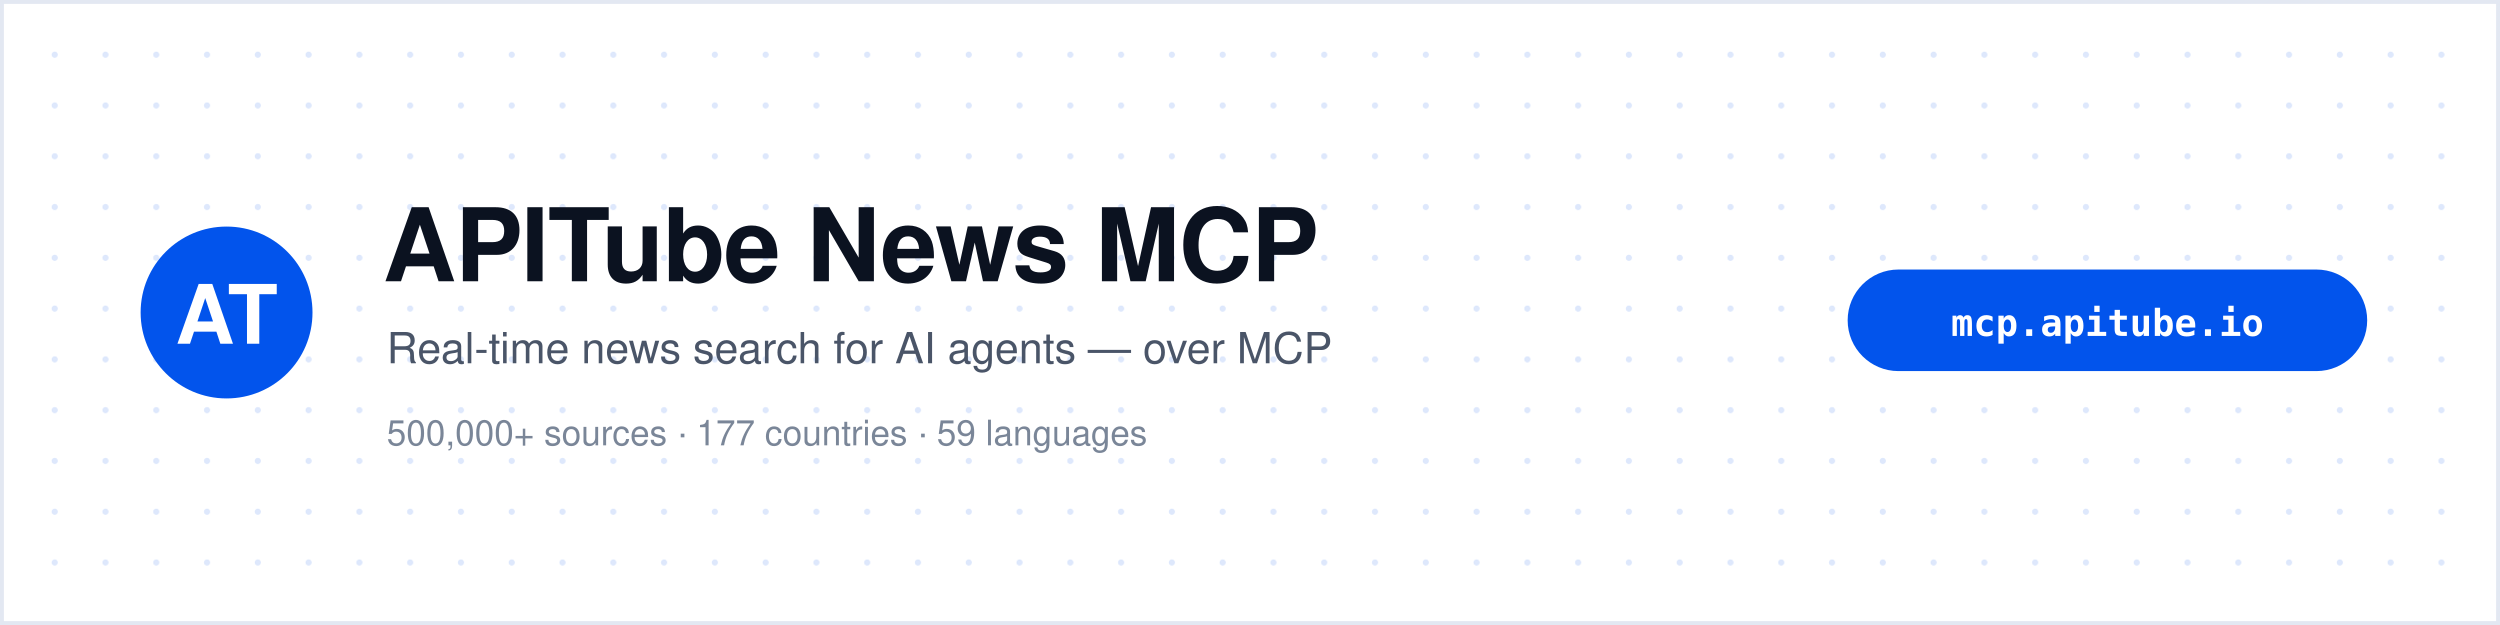
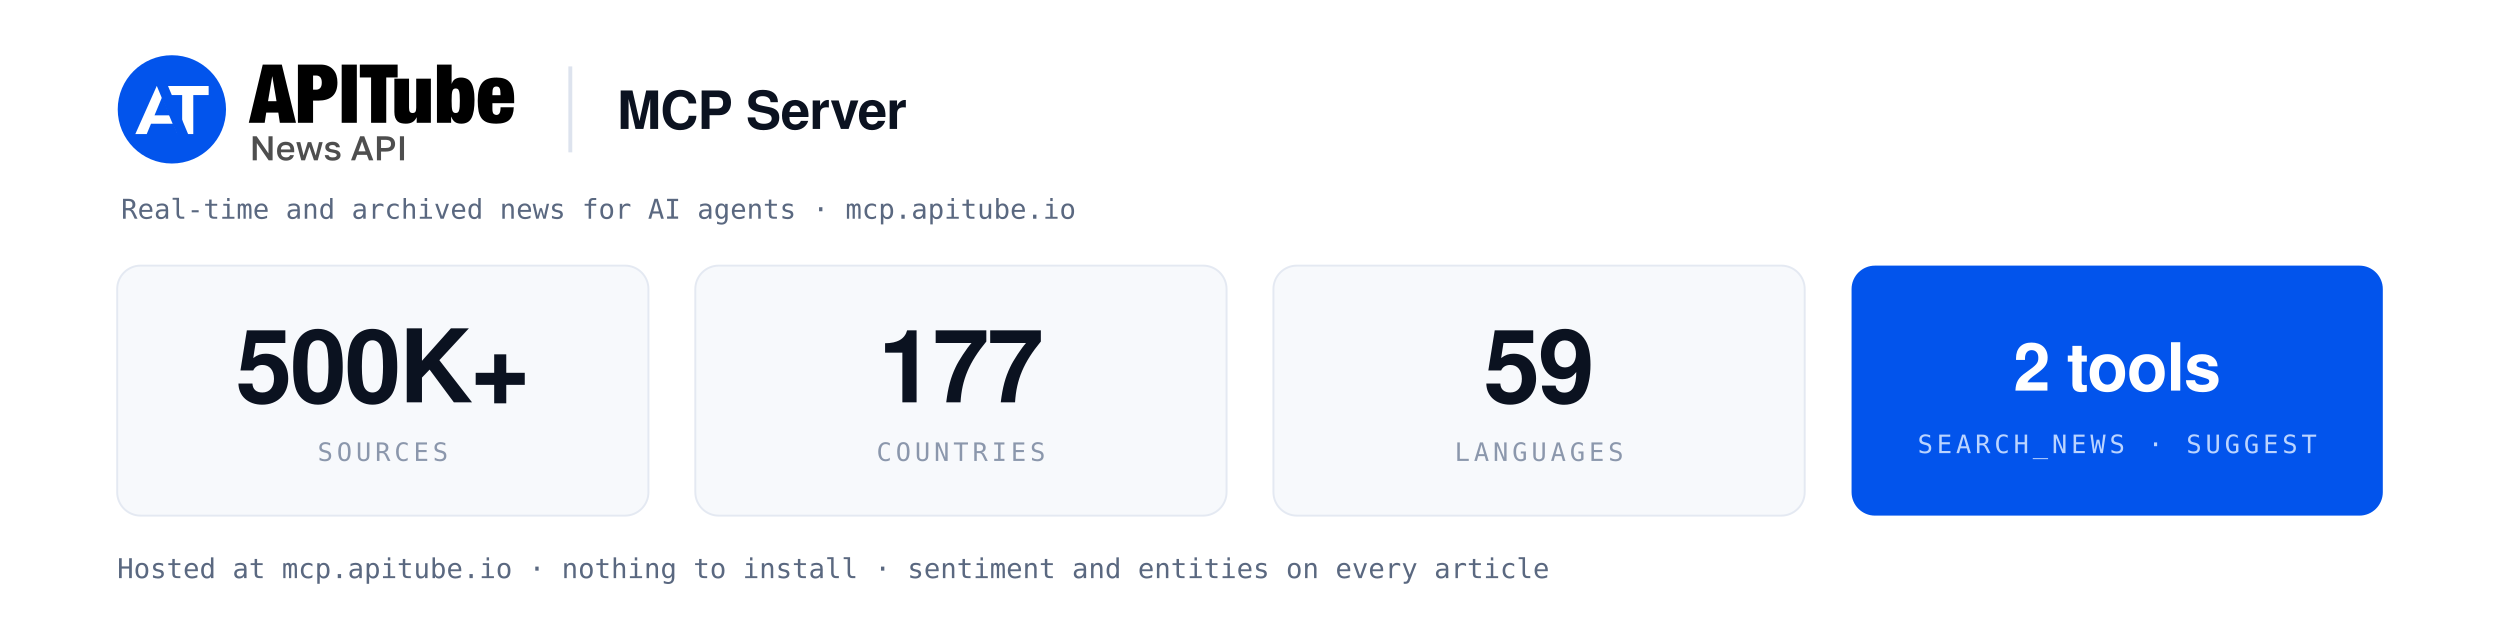
- <svg xmlns="http://www.w3.org/2000/svg" width="1280" height="320" viewBox="0 0 1280 320" role="img" aria-label="APITube News MCP — real-time news search for AI agents">
-   <defs>
-     <pattern id="dots" width="26" height="26" patternUnits="userSpaceOnUse">
-       <circle cx="2" cy="2" r="1.6" fill="#0254EC" fill-opacity="0.13" />
-     </pattern>
-   </defs>
+ <svg xmlns="http://www.w3.org/2000/svg" width="1280" height="320" viewBox="0 0 1280 320" role="img" aria-label="APITube News MCP — 500,000+ sources, 177 countries, 59 languages, 2 tools">
+   <style>
+     .s { font-family: "Helvetica Neue", Helvetica, Arial, sans-serif; }
+     .m { font-family: ui-monospace, SFMono-Regular, Menlo, Consolas, monospace; }
+   </style>
  <rect width="1280" height="320" fill="#FFFFFF" />
-   <rect x="24" y="24" width="1232" height="272" fill="url(#dots)" />
-   <rect x="1" y="1" width="1278" height="318" fill="none" stroke="#E3E8F2" stroke-width="2" />
-   <g transform="translate(72 116)">
-     <circle cx="44" cy="44" r="44" fill="#0254EC" />
-     <text x="44" y="60" text-anchor="middle" font-family="Helvetica Neue, Helvetica, Arial, sans-serif" font-size="42" font-weight="700" fill="#FFFFFF">AT</text>
+   <g transform="translate(60 28) scale(0.2745)">
+     <g clip-path="url(#clip0_37_87)">
+       <path d="M289.104 40.664L281.352 86.72H297.16L289.408 40.664H289.104ZM307.04 18.472L333.488 127H303.392L300.504 108H278.008L275.12 127H245.48L271.472 18.472H307.04ZM365.357 65.288H370.677C374.224 65.288 376.909 64.224 378.733 62.096C380.658 59.968 381.621 56.624 381.621 52.064C381.621 43.248 377.973 38.84 370.677 38.84H365.357V65.288ZM337.085 18.472H379.493C384.864 18.472 389.525 19.333 393.477 21.056C397.429 22.779 400.672 25.16 403.205 28.2C405.84 31.139 407.765 34.635 408.981 38.688C410.197 42.741 410.805 47.149 410.805 51.912C410.805 63.16 407.765 71.621 401.685 77.296C395.706 82.869 386.89 85.656 375.237 85.656H365.357V127H337.085V18.472ZM418.726 18.472H446.998V127H418.726V18.472ZM473.562 42.488H452.586V18.472H523.114V42.488H501.834V127H473.562V42.488ZM516.988 44.768H544.348V99.032C544.348 102.477 544.854 104.96 545.868 106.48C546.881 108 548.604 108.76 551.036 108.76C553.468 108.76 555.19 108 556.204 106.48C557.217 104.96 557.724 102.477 557.724 99.032V44.768H585.084V127H558.636V116.968H558.332C554.886 124.771 548.249 128.672 538.42 128.672C535.38 128.672 532.542 128.368 529.908 127.76C527.374 127.253 525.145 126.189 523.22 124.568C521.294 122.845 519.774 120.565 518.66 117.728C517.545 114.789 516.988 111.141 516.988 106.784V44.768ZM623.772 85.96C623.772 90.317 623.874 93.965 624.076 96.904C624.279 99.843 624.634 102.224 625.14 104.048C625.748 105.771 626.559 106.987 627.572 107.696C628.586 108.405 629.852 108.76 631.372 108.76C632.994 108.76 634.311 108.405 635.324 107.696C636.338 106.987 637.098 105.771 637.604 104.048C638.212 102.224 638.618 99.843 638.82 96.904C639.023 93.965 639.124 90.317 639.124 85.96C639.124 81.501 639.023 77.803 638.82 74.864C638.618 71.925 638.212 69.595 637.604 67.872C637.098 66.048 636.338 64.781 635.324 64.072C634.311 63.363 632.994 63.008 631.372 63.008C629.852 63.008 628.586 63.363 627.572 64.072C626.559 64.781 625.748 66.048 625.14 67.872C624.634 69.595 624.279 71.925 624.076 74.864C623.874 77.803 623.772 81.501 623.772 85.96ZM596.412 18.472H623.772V54.04H624.076C625.495 49.784 627.724 46.845 630.764 45.224C633.906 43.501 637.402 42.64 641.252 42.64C645.204 42.64 648.751 43.349 651.892 44.768C655.034 46.085 657.668 48.365 659.796 51.608C661.924 54.749 663.546 59.005 664.66 64.376C665.876 69.645 666.484 76.232 666.484 84.136C666.484 99.437 664.66 110.685 661.012 117.88C657.364 125.075 650.98 128.672 641.86 128.672C636.996 128.672 633.095 127.659 630.156 125.632C627.218 123.605 624.887 120.312 623.164 115.752H622.86V127H596.412V18.472ZM714.901 71.976C714.901 67.619 714.344 64.427 713.229 62.4C712.216 60.373 710.24 59.36 707.301 59.36C704.464 59.36 702.488 60.373 701.373 62.4C700.36 64.427 699.853 67.619 699.853 71.976V75.624H714.901V71.976ZM699.853 90.52V101.312C699.853 105.771 700.613 108.76 702.133 110.28C703.653 111.699 705.376 112.408 707.301 112.408C709.733 112.408 711.608 111.445 712.925 109.52C714.344 107.493 715.053 103.693 715.053 98.12H739.677C739.474 108.253 736.89 115.904 731.925 121.072C726.96 126.139 718.802 128.672 707.453 128.672C700.866 128.672 695.344 127.963 690.885 126.544C686.426 125.024 682.829 122.592 680.093 119.248C677.357 115.803 675.381 111.344 674.165 105.872C673.05 100.4 672.493 93.763 672.493 85.96C672.493 78.056 673.152 71.368 674.469 65.896C675.786 60.424 677.864 55.965 680.701 52.52C683.538 49.075 687.136 46.592 691.493 45.072C695.952 43.451 701.272 42.64 707.453 42.64C712.925 42.64 717.688 43.299 721.741 44.616C725.896 45.933 729.341 48.163 732.077 51.304C734.914 54.344 736.992 58.397 738.309 63.464C739.728 68.429 740.437 74.661 740.437 82.16V90.52H699.853Z" fill="black" />
+       <circle cx="102" cy="102" r="101" fill="#0254EC" />
+       <mask id="mask0_37_87" style="mask-type:alpha" maskUnits="userSpaceOnUse" x="92" y="58" width="79" height="90">
+         <path d="M121.184 148V75.296H92.512V58.4H170.592V75.296H141.92V148H121.184Z" fill="white" />
+       </mask>
+       <g mask="url(#mask0_37_87)">
+         <rect x="94.808" y="58.444" width="74" height="104" transform="rotate(-22.6728 94.8076 58.4437)" fill="white" />
+       </g>
+       <mask id="mask1_37_87" style="mask-type:alpha" maskUnits="userSpaceOnUse" x="33" y="58" width="102" height="90">
+         <path d="M33.848 148L73.784 58.4H94.264L134.328 148H112.568L79.8 68.896H87.992L55.096 148H33.848ZM53.816 128.8L59.32 113.056H105.4L111.032 128.8H53.816Z" fill="black" />
+       </mask>
+       <g mask="url(#mask1_37_87)">
+         <rect x="2.795" y="77.844" width="73.117" height="126" transform="rotate(-22.7254 2.79492 77.8444)" fill="white" />
+       </g>
+       <path d="M252.76 152.2H260.184L282.2 184.2V152.2H289.88V197H282.456L260.44 165V197H252.76V152.2ZM314.825 197.704C312.564 197.704 310.43 197.363 308.425 196.68C306.42 195.955 304.649 194.888 303.113 193.48C301.62 192.029 300.425 190.216 299.529 188.04C298.633 185.864 298.185 183.304 298.185 180.36V179.08C298.185 176.264 298.612 173.811 299.465 171.72C300.318 169.629 301.47 167.901 302.921 166.536C304.414 165.128 306.121 164.083 308.041 163.4C309.961 162.717 312.009 162.376 314.185 162.376C319.348 162.376 323.294 163.763 326.025 166.536C328.798 169.309 330.185 173.277 330.185 178.44V182.024H305.353C305.396 183.773 305.673 185.267 306.185 186.504C306.74 187.699 307.444 188.68 308.297 189.448C309.193 190.173 310.196 190.707 311.305 191.048C312.457 191.389 313.63 191.56 314.825 191.56C317.257 191.56 319.028 191.176 320.137 190.408C321.289 189.64 322.078 188.637 322.505 187.4H329.545C328.862 190.771 327.177 193.331 324.489 195.08C321.844 196.829 318.622 197.704 314.825 197.704ZM314.505 168.52C313.31 168.52 312.158 168.669 311.049 168.968C309.982 169.267 309.022 169.757 308.169 170.44C307.358 171.08 306.697 171.933 306.185 173C305.673 174.024 305.396 175.283 305.353 176.776H323.145C323.102 175.197 322.846 173.875 322.377 172.808C321.95 171.741 321.353 170.888 320.585 170.248C319.817 169.608 318.9 169.16 317.833 168.904C316.809 168.648 315.7 168.52 314.505 168.52ZM334.045 163.08H341.469L347.677 188.04L355.485 163.08H361.885L370.205 188.04L376.413 163.08H383.325L374.045 197H367.005L358.557 172.04L350.365 197H343.325L334.045 163.08ZM401.905 197.704C399.388 197.704 397.233 197.427 395.441 196.872C393.692 196.317 392.22 195.571 391.025 194.632C389.873 193.693 388.977 192.605 388.337 191.368C387.74 190.088 387.356 188.765 387.185 187.4H394.225C394.524 188.595 395.249 189.597 396.401 190.408C397.553 191.176 399.388 191.56 401.905 191.56C404.721 191.56 406.705 191.176 407.857 190.408C409.009 189.64 409.585 188.637 409.585 187.4C409.585 186.845 409.436 186.333 409.137 185.864C408.838 185.352 408.348 184.904 407.665 184.52C407.025 184.093 406.15 183.709 405.041 183.368C403.932 183.027 402.545 182.749 400.881 182.536C398.961 182.28 397.212 181.917 395.633 181.448C394.054 180.936 392.71 180.275 391.601 179.464C390.492 178.653 389.638 177.672 389.041 176.52C388.444 175.368 388.145 173.981 388.145 172.36C388.145 170.995 388.422 169.715 388.977 168.52C389.532 167.283 390.385 166.216 391.537 165.32C392.689 164.424 394.118 163.72 395.825 163.208C397.574 162.653 399.601 162.376 401.905 162.376C404.124 162.376 406.044 162.653 407.665 163.208C409.286 163.763 410.63 164.509 411.697 165.448C412.806 166.387 413.638 167.496 414.193 168.776C414.79 170.013 415.174 171.315 415.345 172.68H408.305C407.964 171.357 407.26 170.333 406.193 169.608C405.169 168.883 403.74 168.52 401.905 168.52C399.388 168.52 397.638 168.904 396.657 169.672C395.676 170.44 395.185 171.336 395.185 172.36C395.185 172.957 395.313 173.491 395.569 173.96C395.825 174.429 396.252 174.856 396.849 175.24C397.446 175.581 398.257 175.901 399.281 176.2C400.348 176.499 401.692 176.733 403.313 176.904C405.276 177.16 407.068 177.544 408.689 178.056C410.353 178.568 411.761 179.251 412.913 180.104C414.108 180.915 415.025 181.939 415.665 183.176C416.305 184.371 416.625 185.779 416.625 187.4C416.625 188.851 416.305 190.216 415.665 191.496C415.068 192.733 414.15 193.821 412.913 194.76C411.718 195.656 410.182 196.381 408.305 196.936C406.47 197.448 404.337 197.704 401.905 197.704ZM465.78 186.888H447.604L443.828 197H436.148L453.108 152.2H460.788L477.748 197H469.556L465.78 186.888ZM450.1 180.232H463.284L456.756 161.8L450.1 180.232ZM484.448 152.2H500.768C506.784 152.2 511.221 153.501 514.08 156.104C516.938 158.664 518.368 162.12 518.368 166.472C518.368 170.824 516.938 174.301 514.08 176.904C511.221 179.464 506.784 180.744 500.768 180.744H492.128V197H484.448V152.2ZM500.128 174.088C502.133 174.088 503.818 173.939 505.184 173.64C506.549 173.299 507.637 172.829 508.448 172.232C509.258 171.592 509.834 170.803 510.176 169.864C510.517 168.883 510.688 167.752 510.688 166.472C510.688 165.192 510.517 164.083 510.176 163.144C509.834 162.205 509.258 161.416 508.448 160.776C507.637 160.136 506.549 159.667 505.184 159.368C503.818 159.027 502.133 158.856 500.128 158.856H492.128V174.088H500.128ZM527.338 152.2H535.018V197H527.338V152.2Z" fill="#4E4E4E" />
+     </g>
+     <defs>
+       <clipPath id="clip0_37_87">
+         <rect width="743" height="204" fill="white" />
+       </clipPath>
+     </defs>
  </g>
-   <g font-family="Helvetica Neue, Helvetica, Arial, sans-serif">
-     <text x="196" y="144" font-size="52" font-weight="700" fill="#0B1220" letter-spacing="-0.5">APITube News MCP</text>
-     <text x="198" y="186" font-size="22" fill="#4A5568">Real-time news search for AI agents — over MCP</text>
-     <text x="198" y="228" font-size="18" fill="#7A8698">500,000+ sources · 177 countries · 59 languages</text>
+   <line x1="292" y1="34" x2="292" y2="78" stroke="#DDE3EE" stroke-width="2" />
+   <g class="s">
+     <text x="316" y="66" font-size="27" font-weight="700" fill="#0B1220" letter-spacing="-0.4">MCP Server</text>
+     <text class="m" x="62" y="112" font-size="14" fill="#5A6880">Real-time and archived news for AI agents · mcp.apitube.io</text>
  </g>
-   <g transform="translate(946 138)">
-     <rect width="266" height="52" rx="26" fill="#0254EC" />
-     <text x="133" y="34" text-anchor="middle" font-family="SFMono-Regular, Menlo, Consolas, monospace" font-size="19" font-weight="600" fill="#FFFFFF">mcp.apitube.io</text>
+   <g>
+     <rect x="60" y="136" width="272" height="128" rx="12" fill="#F7F9FC" stroke="#E4E9F2" />
+     <rect x="356" y="136" width="272" height="128" rx="12" fill="#F7F9FC" stroke="#E4E9F2" />
+     <rect x="652" y="136" width="272" height="128" rx="12" fill="#F7F9FC" stroke="#E4E9F2" />
+     <rect x="948" y="136" width="272" height="128" rx="12" fill="#0254EC" />
  </g>
+   <g class="s" text-anchor="middle">
+     <text x="196" y="206" font-size="52" font-weight="800" fill="#0B1220" letter-spacing="-1">500K+</text>
+     <text class="m" x="196" y="236" font-size="13" fill="#8B97AC" letter-spacing="2">SOURCES</text>
+     <text x="492" y="206" font-size="52" font-weight="800" fill="#0B1220" letter-spacing="-1">177</text>
+     <text class="m" x="492" y="236" font-size="13" fill="#8B97AC" letter-spacing="2">COUNTRIES</text>
+     <text x="788" y="206" font-size="52" font-weight="800" fill="#0B1220" letter-spacing="-1">59</text>
+     <text class="m" x="788" y="236" font-size="13" fill="#8B97AC" letter-spacing="2">LANGUAGES</text>
+     <text x="1084" y="200" font-size="34" font-weight="800" fill="#FFFFFF" letter-spacing="-0.5">2 tools</text>
+     <text class="m" x="1084" y="232" font-size="13" fill="#BBD4FF" letter-spacing="2">SEARCH_NEWS · SUGGEST</text>
+   </g>
+   <text class="m" x="60" y="296" font-size="14" fill="#5A6880">Hosted at mcp.apitube.io · nothing to install · sentiment and entities on every article</text>
</svg>
